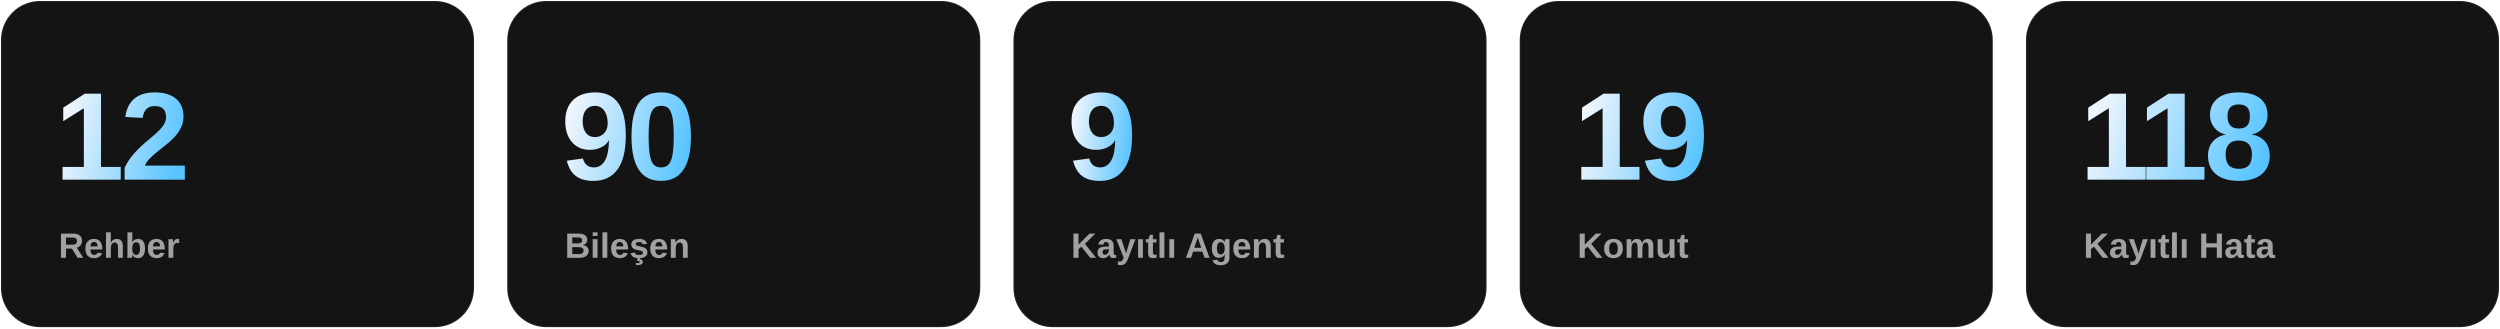
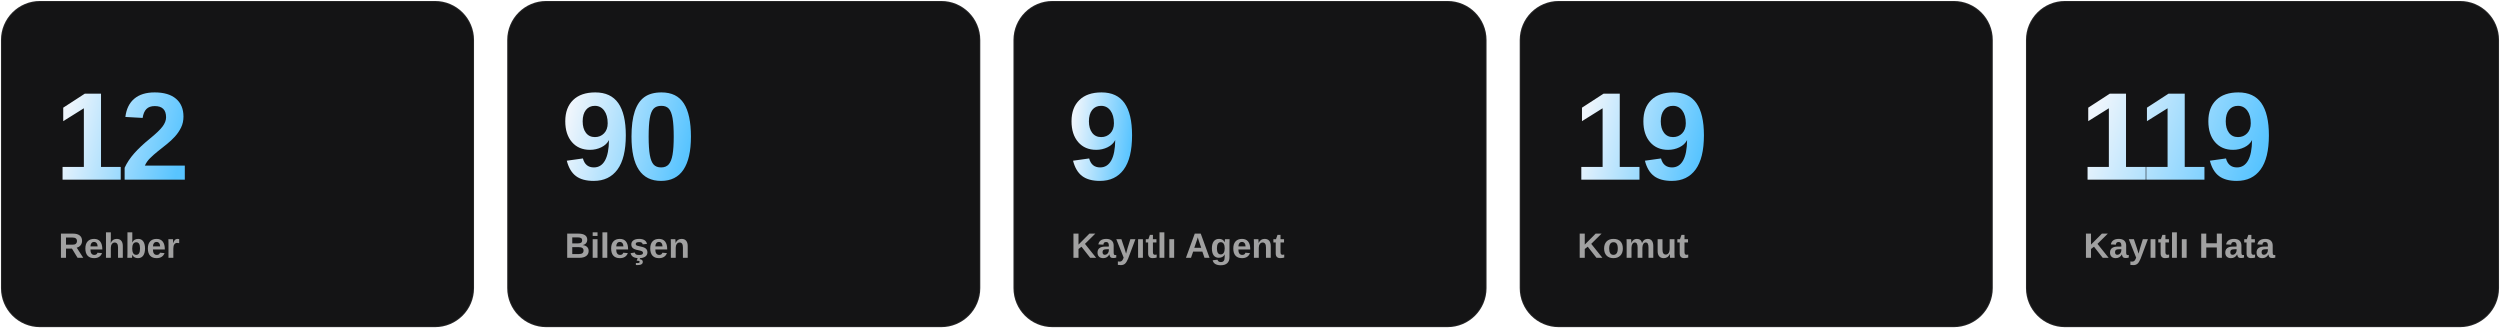
- <svg xmlns="http://www.w3.org/2000/svg" width="1280" height="168" viewBox="0 0 1280 168" role="img" aria-label="12 Rehber, 90 Bileşen, 9 Kayıtlı Agent, 19 Komut, 118 Kayıtlı Hata">
+ <svg xmlns="http://www.w3.org/2000/svg" width="1280" height="168" viewBox="0 0 1280 168" role="img" aria-label="12 Rehber, 90 Bileşen, 9 Kayıtlı Agent, 19 Komut, 119 Kayıtlı Hata">
  <defs>
    <linearGradient id="stat-ink" x1="0.008" y1="0.413" x2="0.992" y2="0.587">
      <stop offset="0%" stop-color="#eef5fc" />
      <stop offset="100%" stop-color="#58c4ff" />
    </linearGradient>
  </defs>
  <g transform="translate(0.0 0)">
    <rect x="0.5" y="0.5" width="242.2" height="167" rx="20" fill="#0c0c0d" />
    <rect x="0.5" y="0.5" width="242.2" height="167" rx="20" fill="rgb(255,255,255)" fill-opacity="0.035" stroke="rgb(255,255,255)" stroke-opacity="0.08" />
    <text x="28" y="92" font-family="-apple-system, BlinkMacSystemFont, 'Segoe UI', 'Helvetica Neue', Arial, sans-serif" font-size="64" font-weight="800" letter-spacing="-2" fill="url(#stat-ink)">12</text>
    <text x="30" y="132" font-family="-apple-system, BlinkMacSystemFont, 'Segoe UI', 'Helvetica Neue', Arial, sans-serif" font-size="18" font-weight="600" fill="#a1a1a1">Rehber</text>
  </g>
  <g transform="translate(259.2 0)">
    <rect x="0.5" y="0.5" width="242.2" height="167" rx="20" fill="#0c0c0d" />
    <rect x="0.5" y="0.5" width="242.2" height="167" rx="20" fill="rgb(255,255,255)" fill-opacity="0.035" stroke="rgb(255,255,255)" stroke-opacity="0.08" />
    <text x="28" y="92" font-family="-apple-system, BlinkMacSystemFont, 'Segoe UI', 'Helvetica Neue', Arial, sans-serif" font-size="64" font-weight="800" letter-spacing="-2" fill="url(#stat-ink)">90</text>
    <text x="30" y="132" font-family="-apple-system, BlinkMacSystemFont, 'Segoe UI', 'Helvetica Neue', Arial, sans-serif" font-size="18" font-weight="600" fill="#a1a1a1">Bileşen</text>
  </g>
  <g transform="translate(518.4 0)">
    <rect x="0.5" y="0.5" width="242.2" height="167" rx="20" fill="#0c0c0d" />
    <rect x="0.5" y="0.5" width="242.2" height="167" rx="20" fill="rgb(255,255,255)" fill-opacity="0.035" stroke="rgb(255,255,255)" stroke-opacity="0.08" />
    <text x="28" y="92" font-family="-apple-system, BlinkMacSystemFont, 'Segoe UI', 'Helvetica Neue', Arial, sans-serif" font-size="64" font-weight="800" letter-spacing="-2" fill="url(#stat-ink)">9</text>
    <text x="30" y="132" font-family="-apple-system, BlinkMacSystemFont, 'Segoe UI', 'Helvetica Neue', Arial, sans-serif" font-size="18" font-weight="600" fill="#a1a1a1">Kayıtlı Agent</text>
  </g>
  <g transform="translate(777.6 0)">
    <rect x="0.5" y="0.5" width="242.2" height="167" rx="20" fill="#0c0c0d" />
    <rect x="0.5" y="0.5" width="242.2" height="167" rx="20" fill="rgb(255,255,255)" fill-opacity="0.035" stroke="rgb(255,255,255)" stroke-opacity="0.08" />
    <text x="28" y="92" font-family="-apple-system, BlinkMacSystemFont, 'Segoe UI', 'Helvetica Neue', Arial, sans-serif" font-size="64" font-weight="800" letter-spacing="-2" fill="url(#stat-ink)">19</text>
    <text x="30" y="132" font-family="-apple-system, BlinkMacSystemFont, 'Segoe UI', 'Helvetica Neue', Arial, sans-serif" font-size="18" font-weight="600" fill="#a1a1a1">Komut</text>
  </g>
  <g transform="translate(1036.8 0)">
    <rect x="0.5" y="0.5" width="242.2" height="167" rx="20" fill="#0c0c0d" />
    <rect x="0.5" y="0.5" width="242.2" height="167" rx="20" fill="rgb(255,255,255)" fill-opacity="0.035" stroke="rgb(255,255,255)" stroke-opacity="0.08" />
-     <text x="28" y="92" font-family="-apple-system, BlinkMacSystemFont, 'Segoe UI', 'Helvetica Neue', Arial, sans-serif" font-size="64" font-weight="800" letter-spacing="-2" fill="url(#stat-ink)">118</text>
+     <text x="28" y="92" font-family="-apple-system, BlinkMacSystemFont, 'Segoe UI', 'Helvetica Neue', Arial, sans-serif" font-size="64" font-weight="800" letter-spacing="-2" fill="url(#stat-ink)">119</text>
    <text x="30" y="132" font-family="-apple-system, BlinkMacSystemFont, 'Segoe UI', 'Helvetica Neue', Arial, sans-serif" font-size="18" font-weight="600" fill="#a1a1a1">Kayıtlı Hata</text>
  </g>
</svg>
